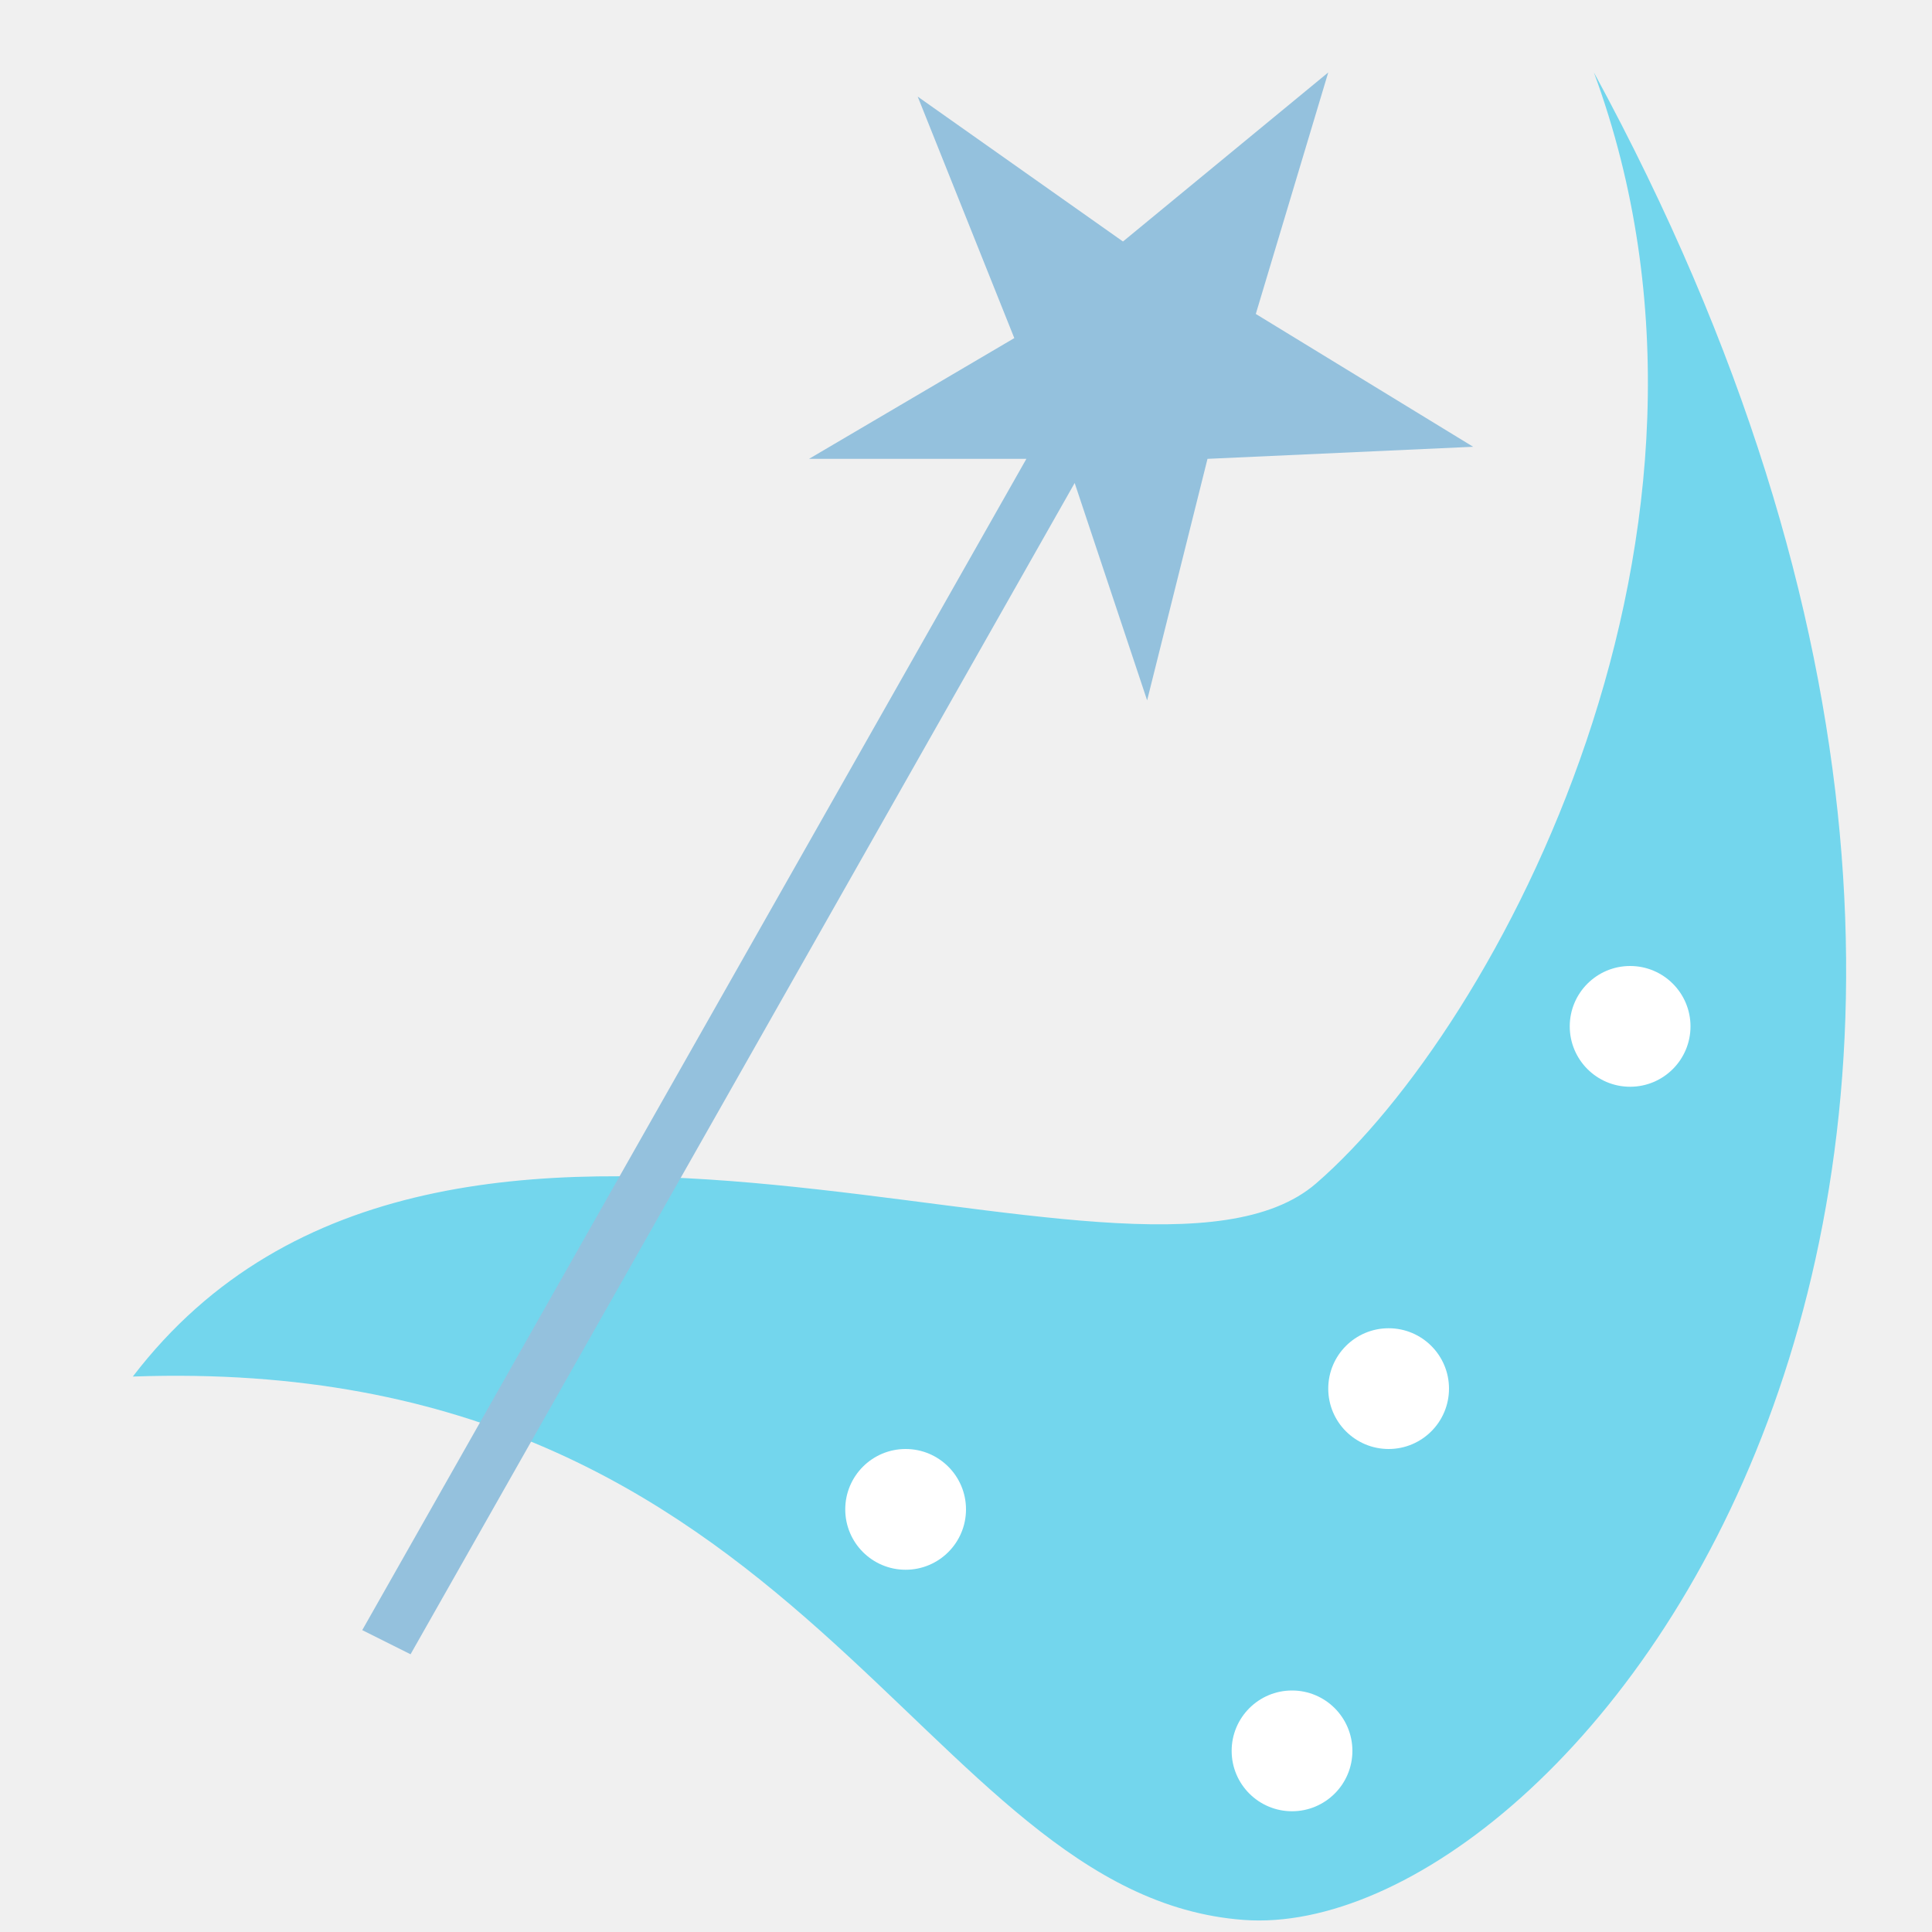
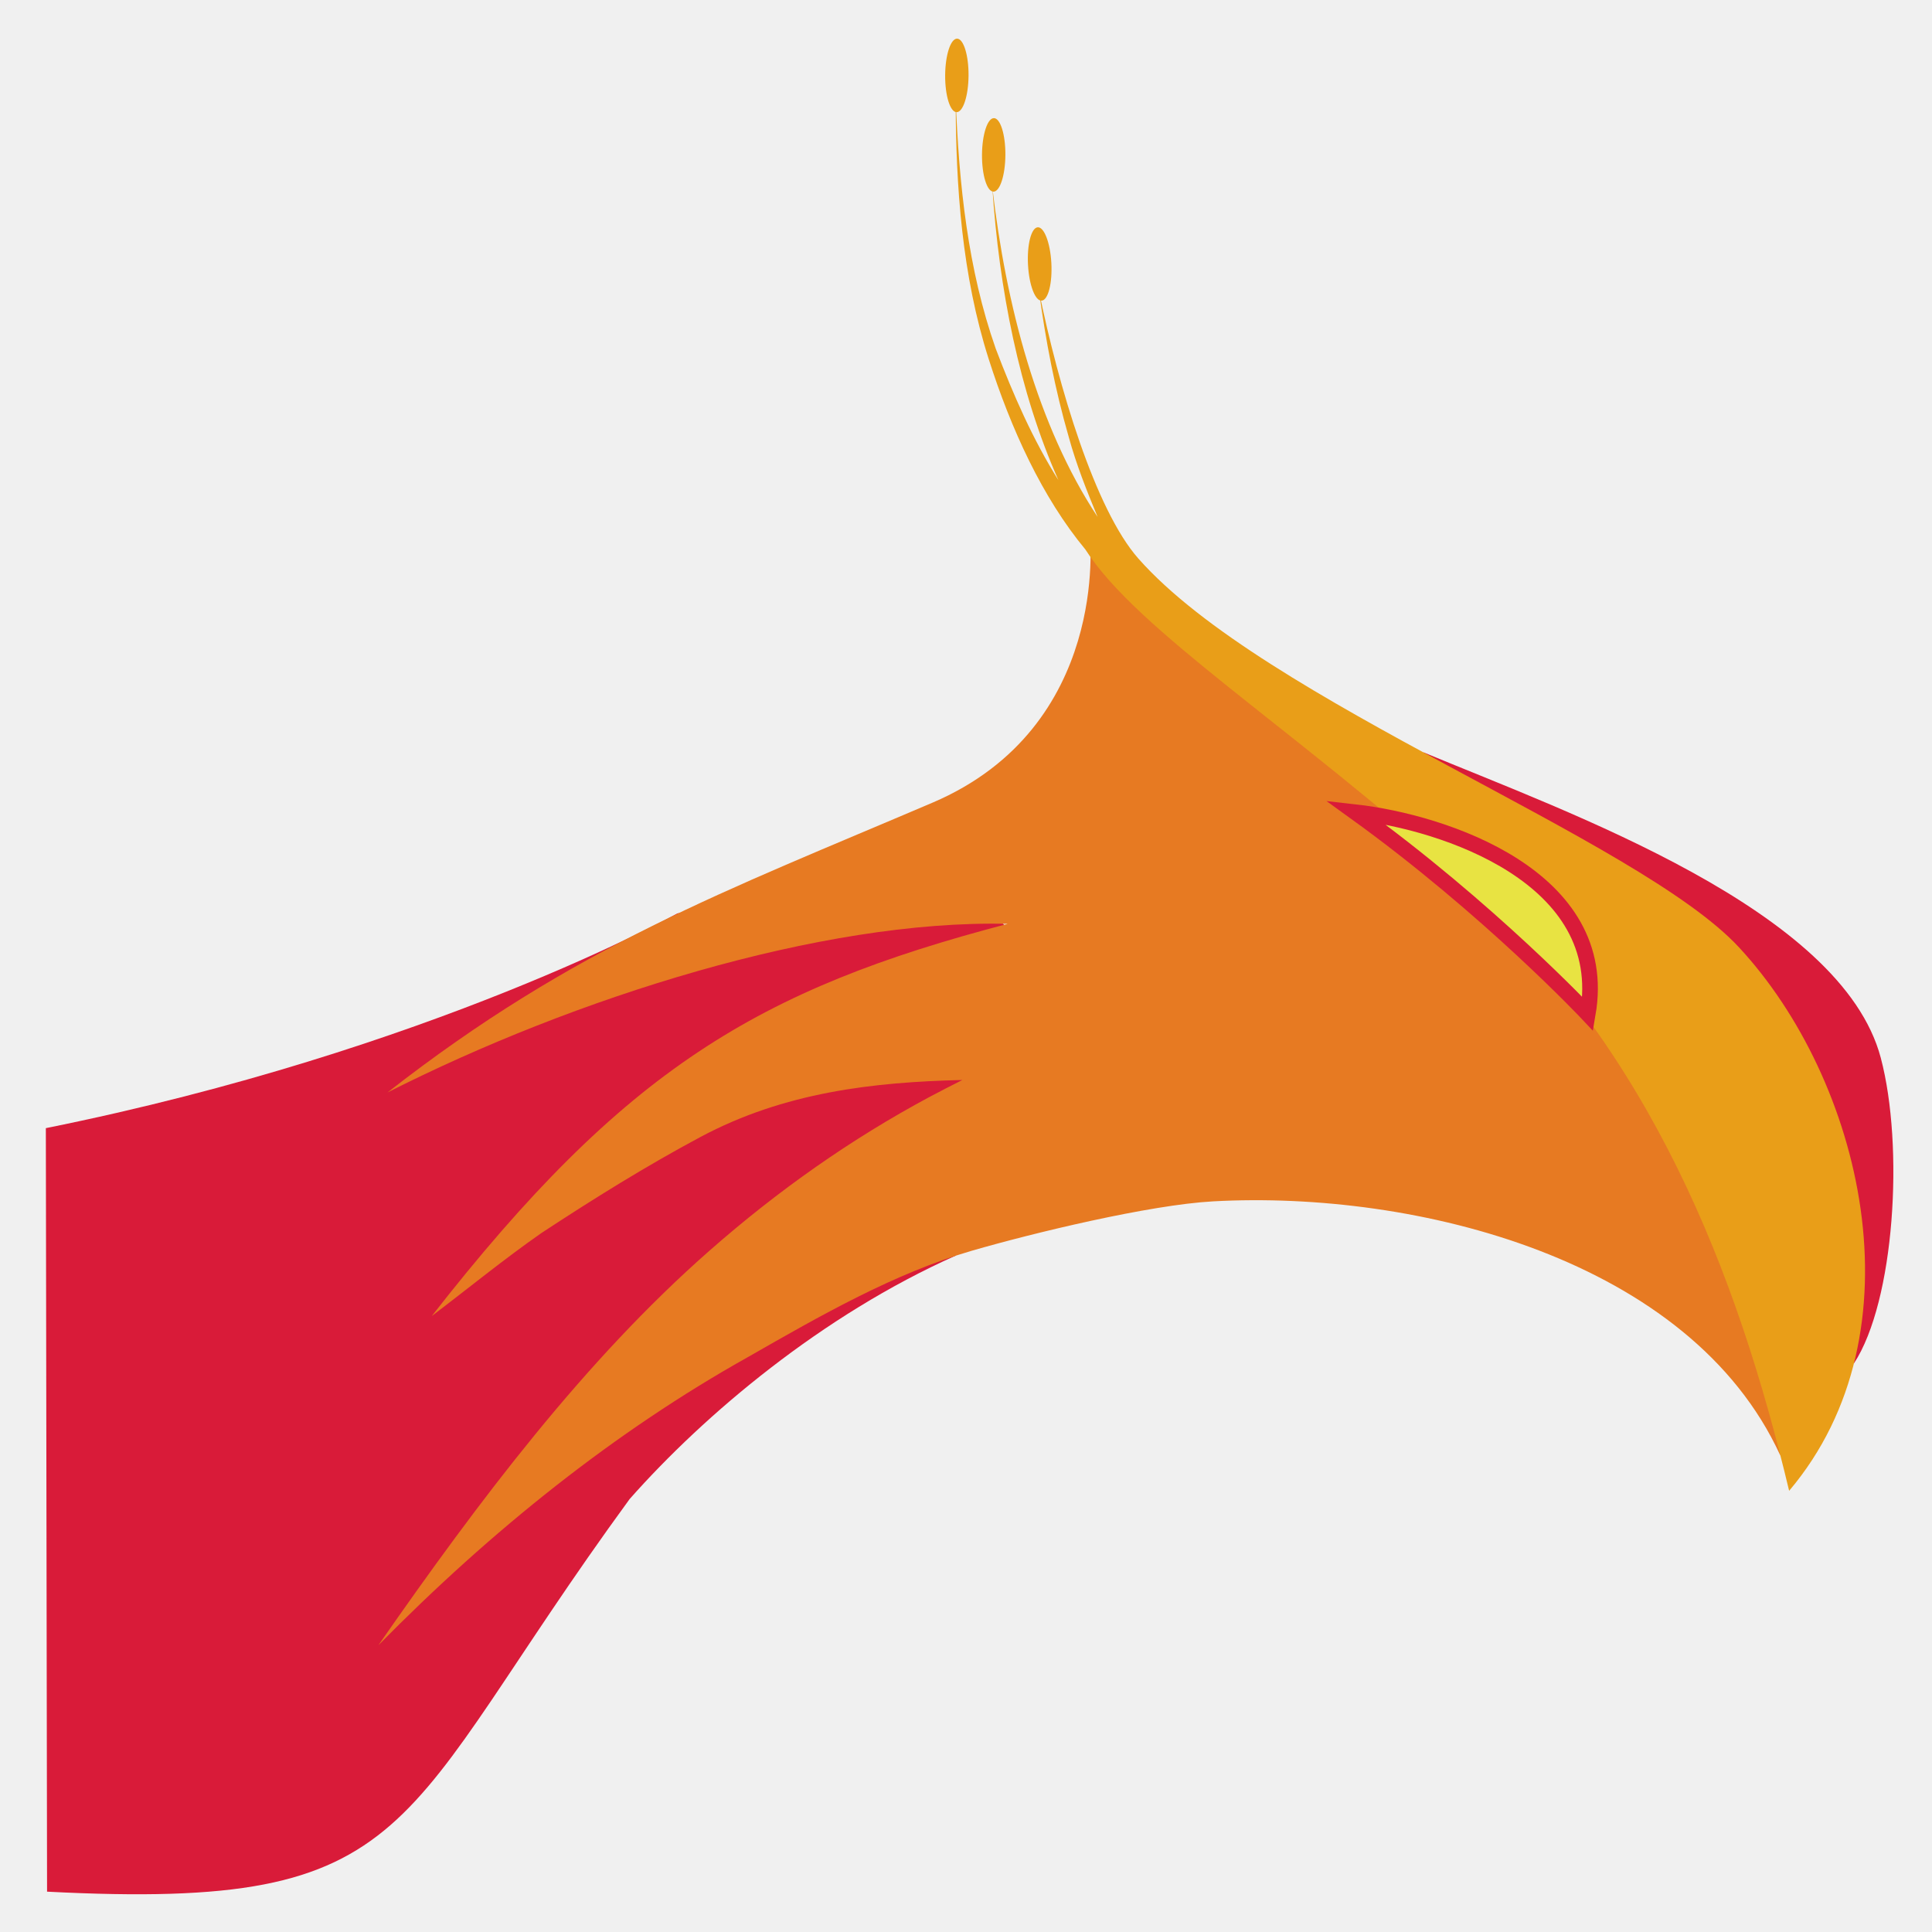
- <svg xmlns="http://www.w3.org/2000/svg" xmlns:xlink="http://www.w3.org/1999/xlink" viewBox="0 0 16 16">
-   <path d="m13.2,.6c5,9.2-.2,15.5-2.9,15.3s-3.6,-4.7-9.2,-4.5c2.6,-3.4 8.3,-.3 9.8,-1.6s3.7,-5.4 2.3,-9.2" fill="#73d6ed" />
-   <path d="m11,0.6-1.7,1.4-1.7,-1.2.8,2-1.7,1h1.8l-5.5,9.7.4,.2 5.5,-9.7.6,1.8 .5,-2 2.2,-.1-1.8,-1.1.6,-2" fill="#94c1dd" />
-   <circle cx="13.5" cy="8.5" fill="#fff" id="e" r="0.5" />
-   <use x="-2" y="3" xlink:href="#e" />
-   <use x="-6" y="4" xlink:href="#e" />
-   <use x="-2.8" y="6" xlink:href="#e" />
+ <svg xmlns="http://www.w3.org/2000/svg" enable-background="new 0 0 800 800" version="1.1" viewBox="0 0 100 100">
+   <g stroke-width=".809">
+     <path d="m2.436 97.912c19.536 1.007 17.805-3.412 30.155-20.323 3.888-4.396 9.967-9.515 16.873-12.597 3.938-6.311 4.027-15.563 4.027-15.563l-4.209-4.326-14.224 2.175s-12.662 7.078-32.685 11.115z" fill="#d91b39" />
+     <path d="m48.269 41.544c-10.761 4.595-18.5 7.414-28.212 15.002 9.641-4.884 22.445-8.959 32.102-8.728-12.935 3.384-19.846 7.537-29.813 20.303 1.89-1.435 3.754-2.958 5.681-4.302 2.717-1.785 5.414-3.464 8.229-4.969 4.333-2.316 8.941-2.842 13.557-2.95-0.573 0.29-1.145 0.58-1.713 0.884-4.002 2.146-7.801 4.805-11.386 7.958-6.465 5.683-11.916 12.923-17.129 20.415 5.855-5.952 12.267-11.078 19.137-14.92 3.74-2.141 7.582-4.34 11.576-5.498 3.204-0.929 9.213-2.377 12.492-2.557 10.499-0.577 24.691 2.973 29.356 13.148 1.003-6.207-1.714-16.012-1.714-16.128 0-0.115-10.13-11.766-10.13-11.766l-17.011-12.805-6.881-6.845c7.1e-4 -0.002 1.058 9.83-8.142 13.759z" fill="#e77a22" />
+     <path d="m73.679 38.941c7.537 3.134 21.639 8.138 23.67 15.814 1.211 4.575 0.724 12.594-1.389 15.814-3.575-10.121-20.577-25.811-22.282-31.628z" fill="#d91b39" />
+   </g>
+   <g transform="matrix(.70877 0 0 .92285 -358.2 -65.931)" fill="#e99e18">
+     <path d="m632.37 124.57c-7.376-6.103-34.628-13.765-43.863-21.807-3.146-2.74-5.827-9.628-7.259-15.027 0.506 2.84 1.169 5.524 2.187 8.229 0.55 1.543 1.325 3.031 2.102 4.47-4.408-5.127-6.7-11.908-7.688-18.488 0.492 5.662 1.945 11.459 4.826 16.424-1.837-2.237-3.303-4.792-4.579-7.379-2.034-4.445-2.688-9.211-2.923-14.042 3e-3 5.004 0.47 9.953 2.41 14.626 1.631 3.924 3.909 7.762 7.059 10.682 3.794 4.566 15.078 9.948 27.497 18.498 13.834 9.523 20.128 22.176 23.9 34.302 9.843-8.929 5.297-23.069-3.669-30.488z" />
+     <ellipse transform="rotate(180.51)" cx="-575.91" cy="-70.549" rx=".854" ry="2.062" />
+     <ellipse transform="rotate(180.51)" cx="-578.64" cy="-74.983" rx=".854" ry="2.062" />
+     <ellipse transform="rotate(175.84)" cx="-573.52" cy="-128.19" rx=".854" ry="2.062" />
+   </g>
+   <path d="m82.184 52.48s-5.142-5.471-12.036-10.442c4.583 0.515 13.258 3.358 12.036 10.442z" fill="#e8e342" stroke="#d91b39" stroke-miterlimit="10" stroke-width=".809" />
</svg>
